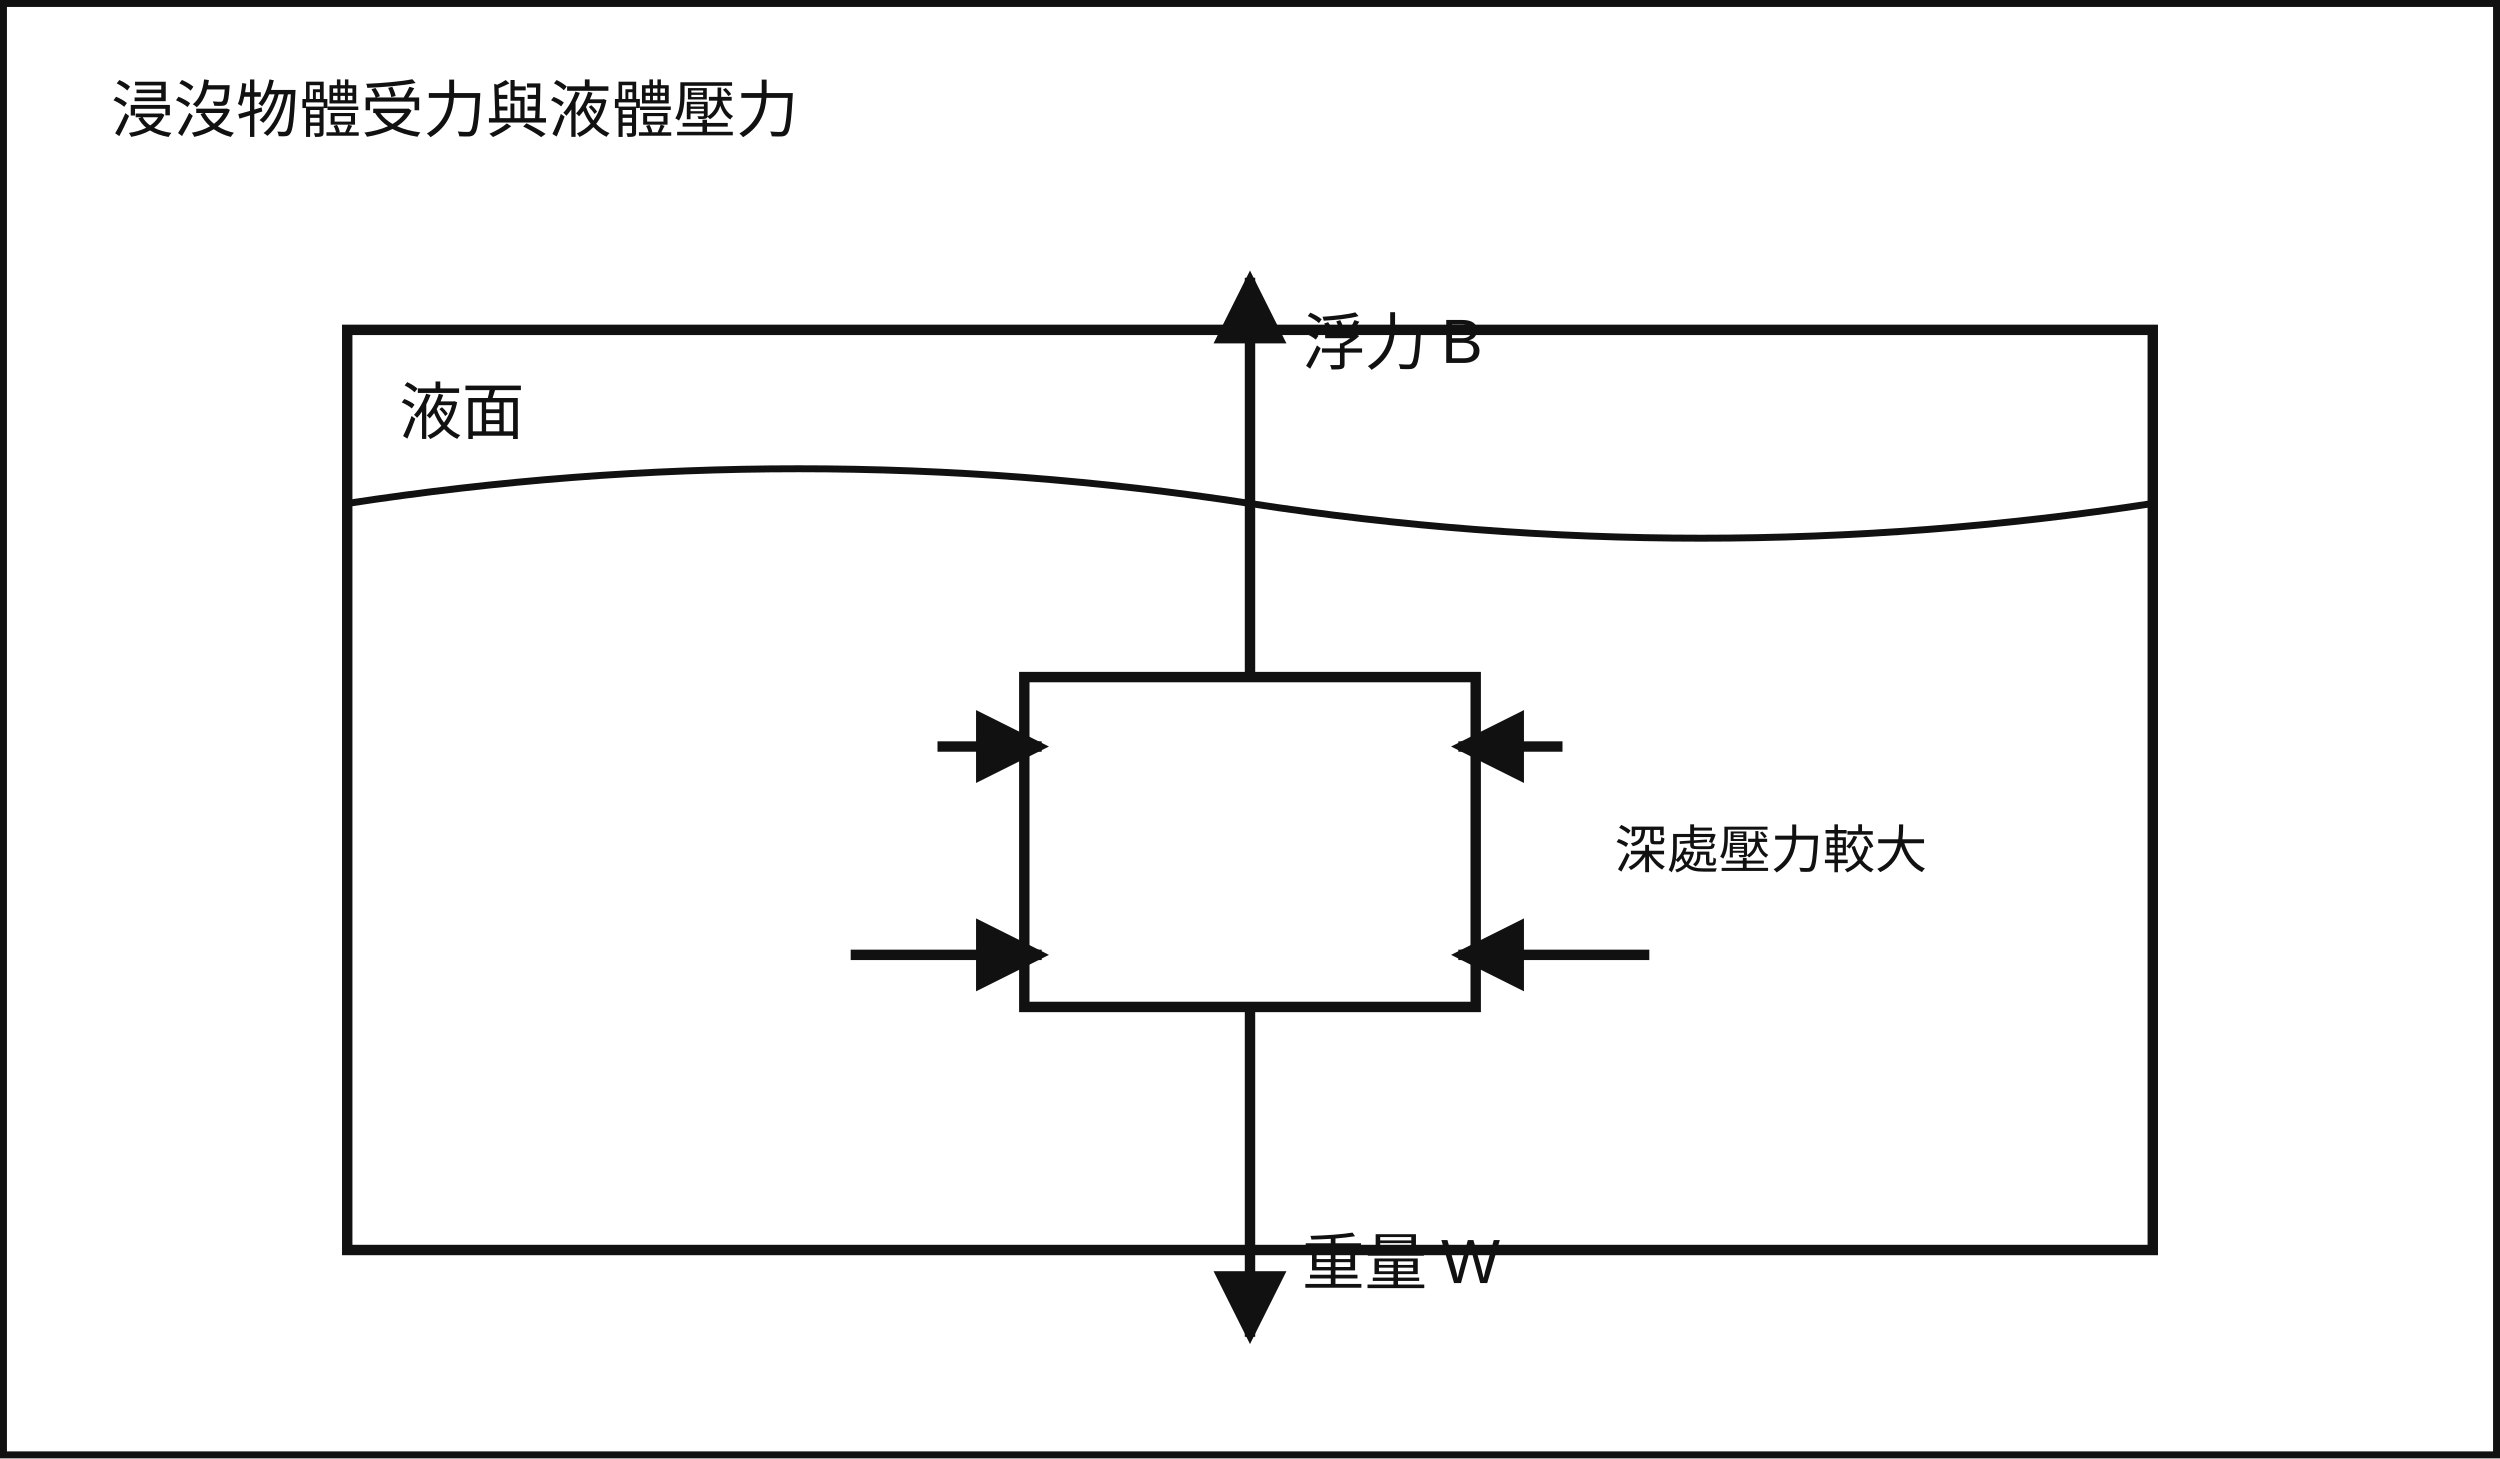
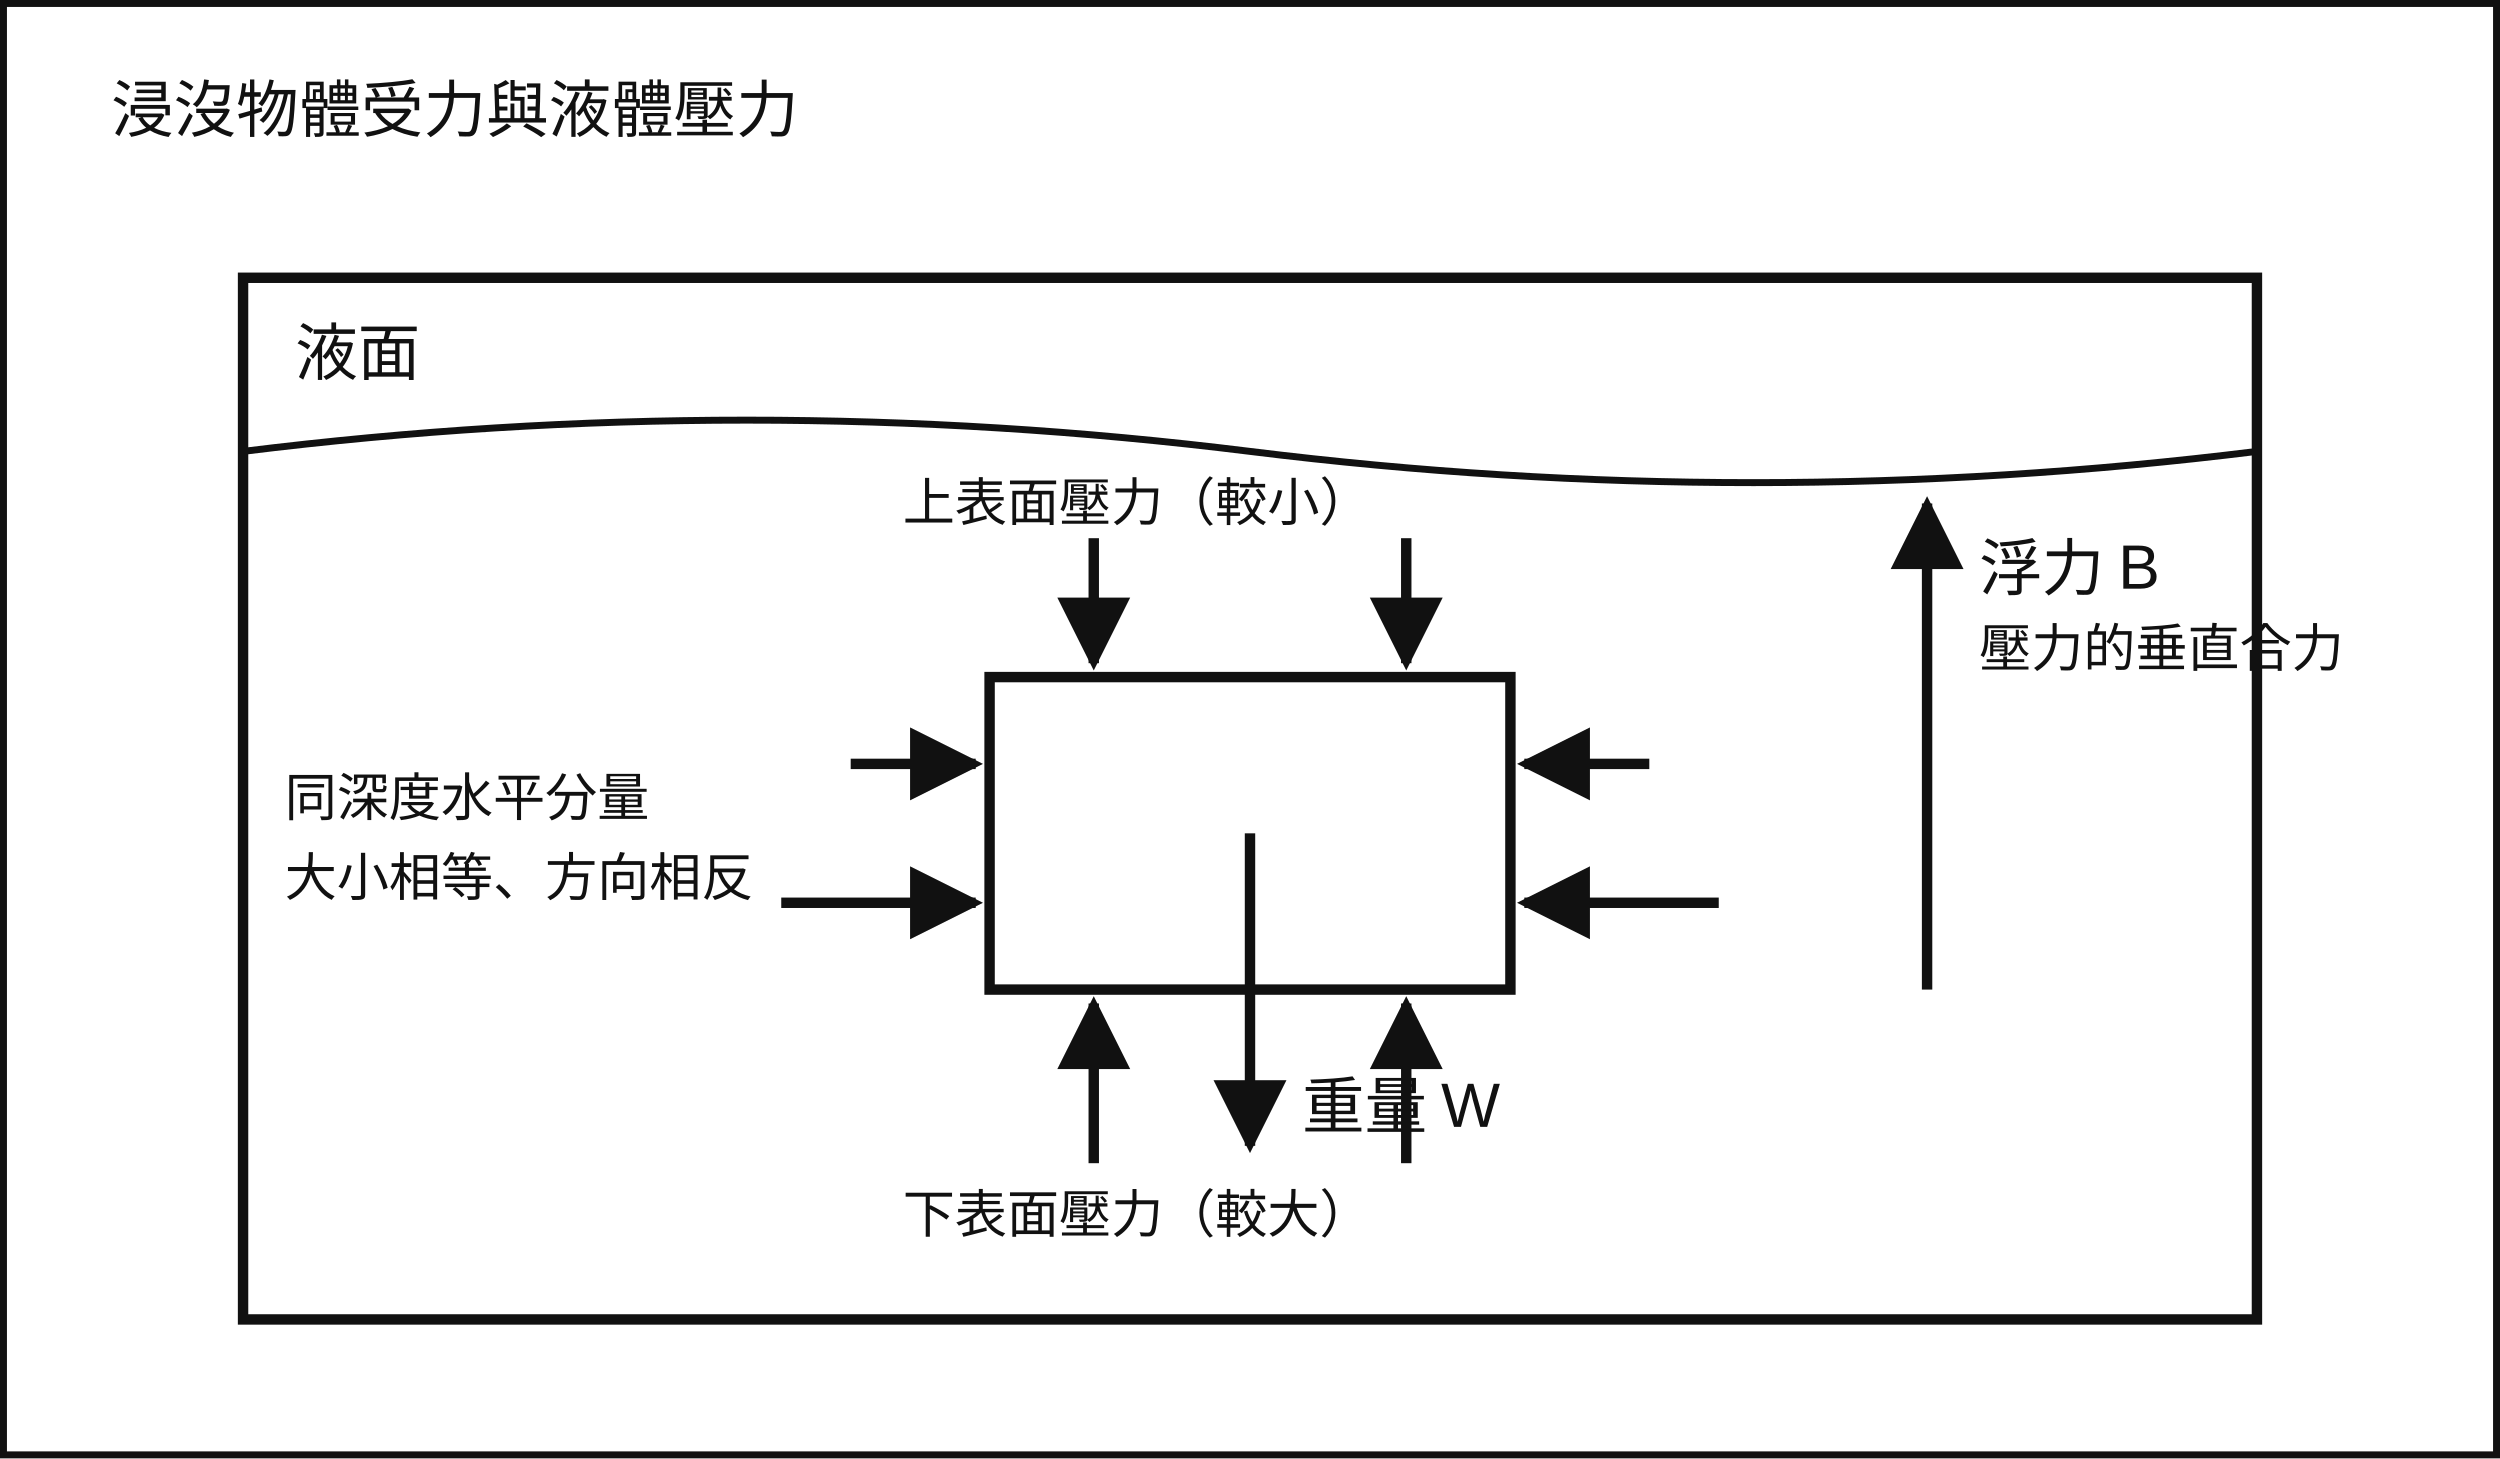
<svg xmlns="http://www.w3.org/2000/svg" viewBox="0 0 720 420" role="img">
  <defs>
    <marker id="arrow" viewBox="0 0 10 10" refX="9" refY="5" markerWidth="7" markerHeight="7" orient="auto-start-reverse">
      <path d="M 0 0 L 10 5 L 0 10 z" fill="#111" />
    </marker>
    <style>text{font-family:Arial,'Noto Sans TC',sans-serif;fill:#111;font-size:18px}.small{font-size:15px}.line{fill:none;stroke:#111;stroke-width:3}.thin{fill:none;stroke:#111;stroke-width:2}.dash{fill:none;stroke:#111;stroke-width:2;stroke-dasharray:8 6}.arrow{fill:none;stroke:#111;stroke-width:3;marker-end:url(#arrow)}.box{fill:#fff;stroke:#111;stroke-width:3}</style>
  </defs>
  <rect x="1" y="1" width="718" height="418" fill="#fff" stroke="#111" stroke-width="2" />
  <text x="32" y="38">浸沒物體受力與液體壓力</text>
-   <rect class="box" x="100" y="95" width="520" height="265" />
-   <path class="thin" d="M100 145 Q230 125 360 145 T620 145" />
-   <text x="115" y="125">液面</text>
-   <rect class="box" x="295" y="195" width="130" height="95" />
-   <path class="arrow" d="M360 195 L360 80" />
-   <text x="375" y="105">浮力 B</text>
-   <path class="arrow" d="M360 290 L360 385" />
-   <text x="375" y="370">重量 W</text>
-   <path class="arrow" d="M270 215 L300 215" />
-   <path class="arrow" d="M450 215 L420 215" />
-   <path class="arrow" d="M245 275 L300 275" />
-   <path class="arrow" d="M475 275 L420 275" />
-   <text x="465" y="250" class="small">深處壓力較大</text>
+   <rect class="box" x="70" y="80" width="580" height="300" />
+   <path class="thin" d="M70 130 Q215 112 360 130 T650 130" />
+   <text x="85" y="108">液面</text>
+   <rect class="box" x="285" y="195" width="150" height="90" />
+   <path class="arrow" d="M315 155 L315 191" />
+   <path class="arrow" d="M405 155 L405 191" />
+   <text x="260" y="150" class="small">上表面壓力（較小）</text>
+   <path class="arrow" d="M315 335 L315 289" />
+   <path class="arrow" d="M405 335 L405 289" />
+   <text x="260" y="355" class="small">下表面壓力（較大）</text>
+   <path class="arrow" d="M245 220 L281 220" />
+   <path class="arrow" d="M475 220 L439 220" />
+   <path class="arrow" d="M225 260 L281 260" />
+   <path class="arrow" d="M495 260 L439 260" />
+   <text x="82" y="235" class="small">同深度水平分量</text>
+   <text x="82" y="258" class="small">大小相等、方向相反</text>
+   <path class="arrow" d="M555 285 L555 145" />
+   <text x="570" y="170">浮力 B</text>
+   <text x="570" y="192" class="small">壓力的垂直合力</text>
+   <path class="arrow" d="M360 240 L360 330" />
+   <text x="375" y="325">重量 W</text>
</svg>
